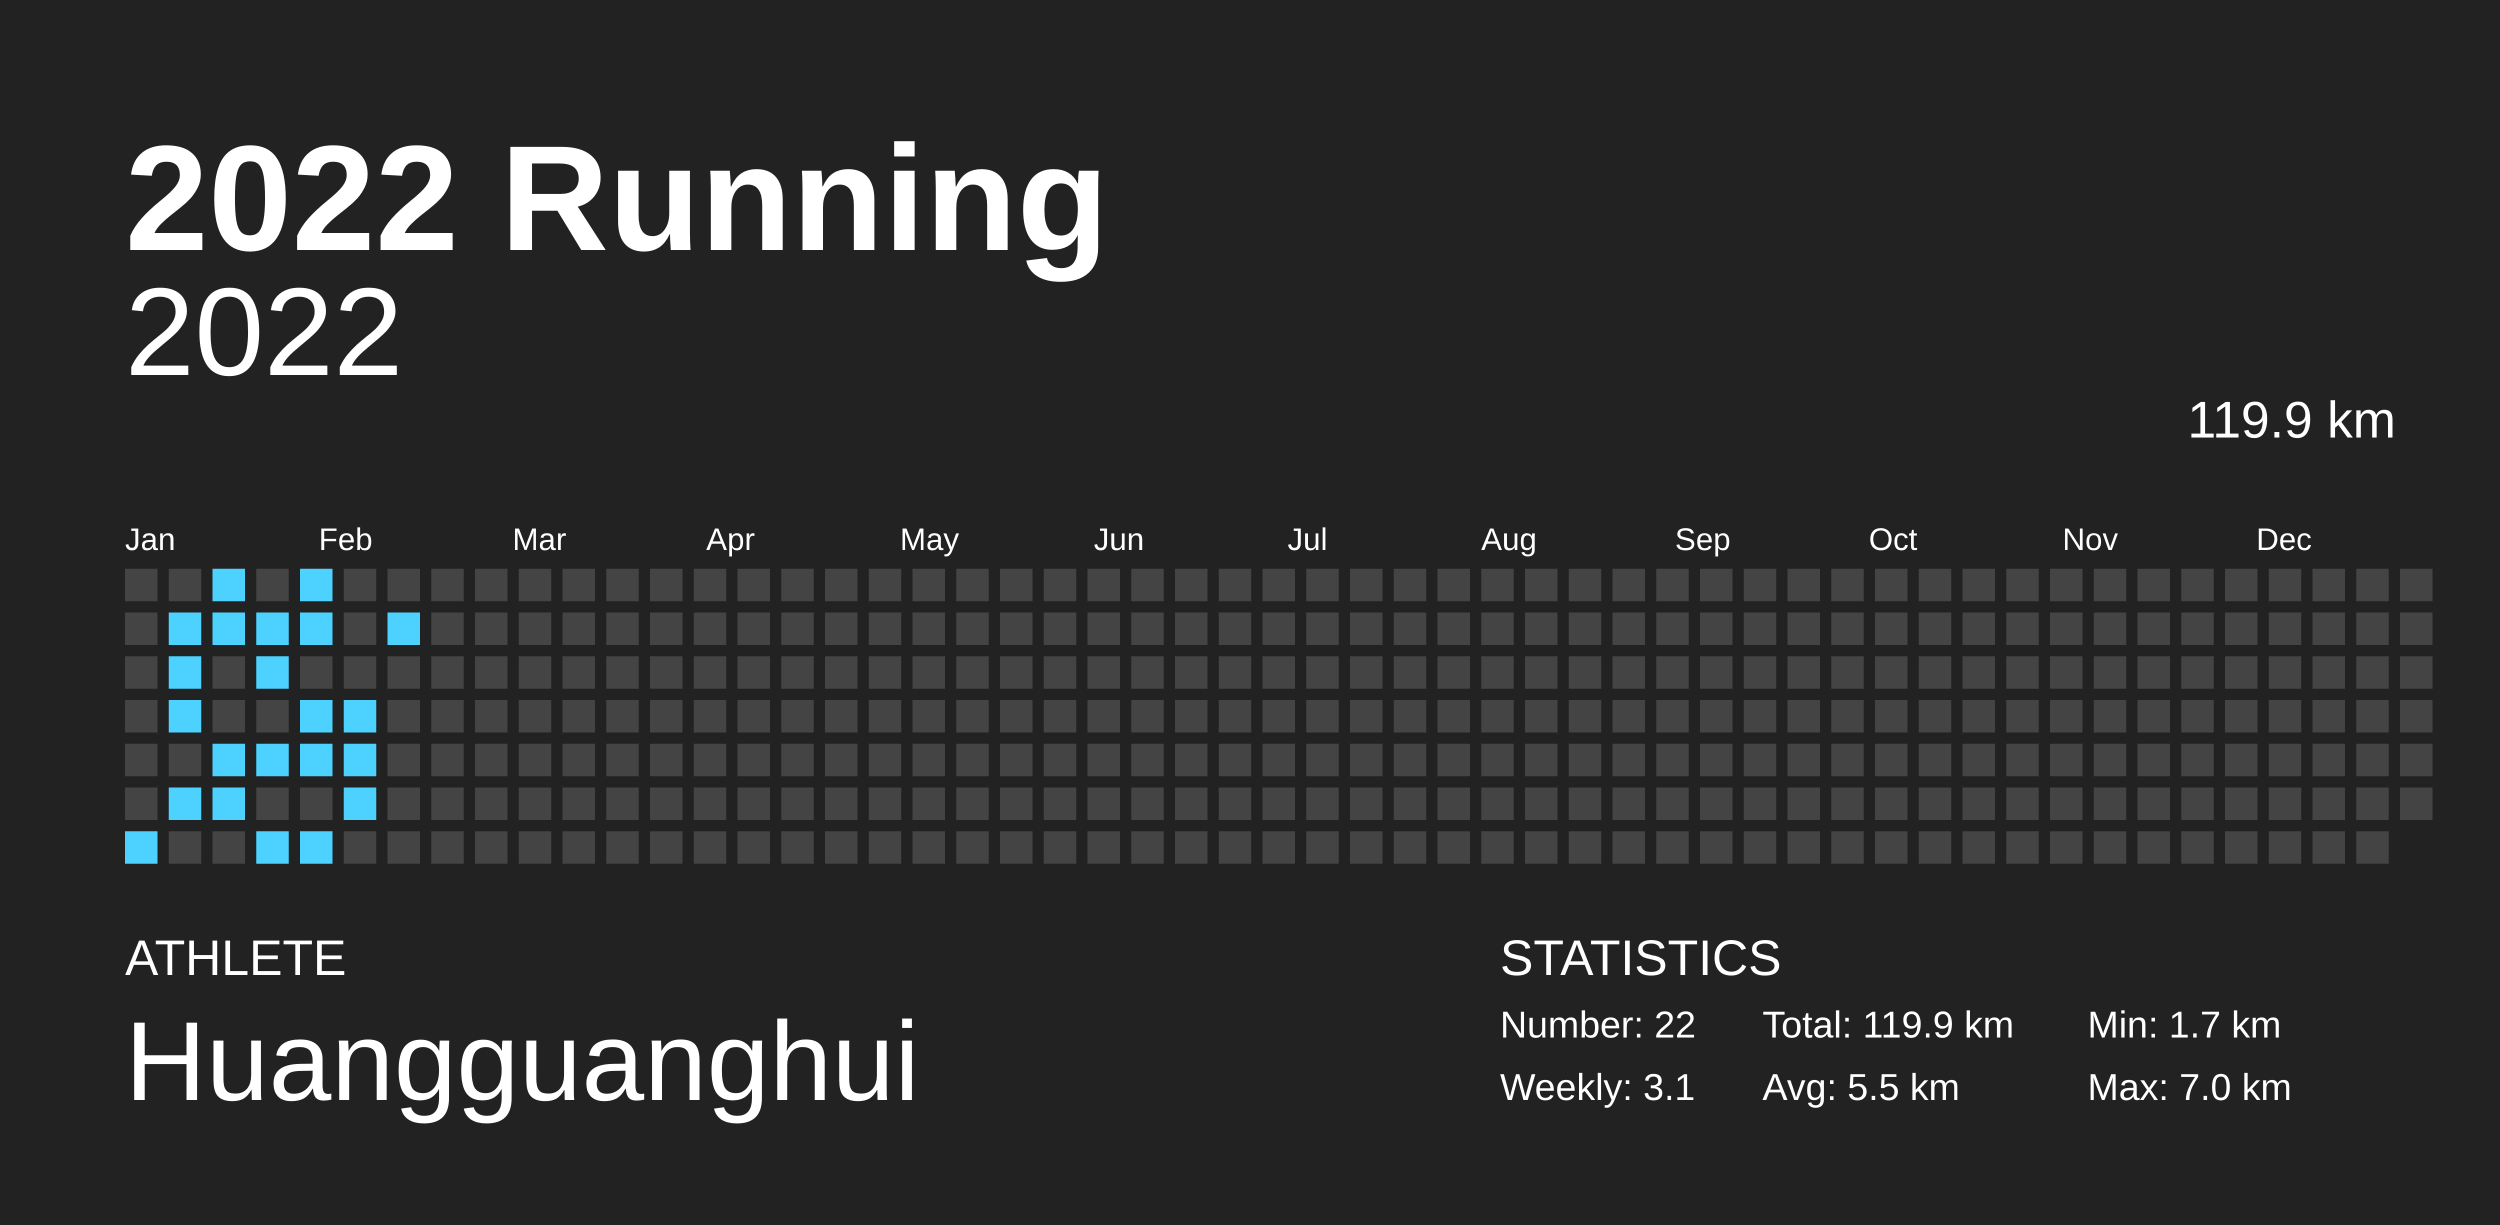
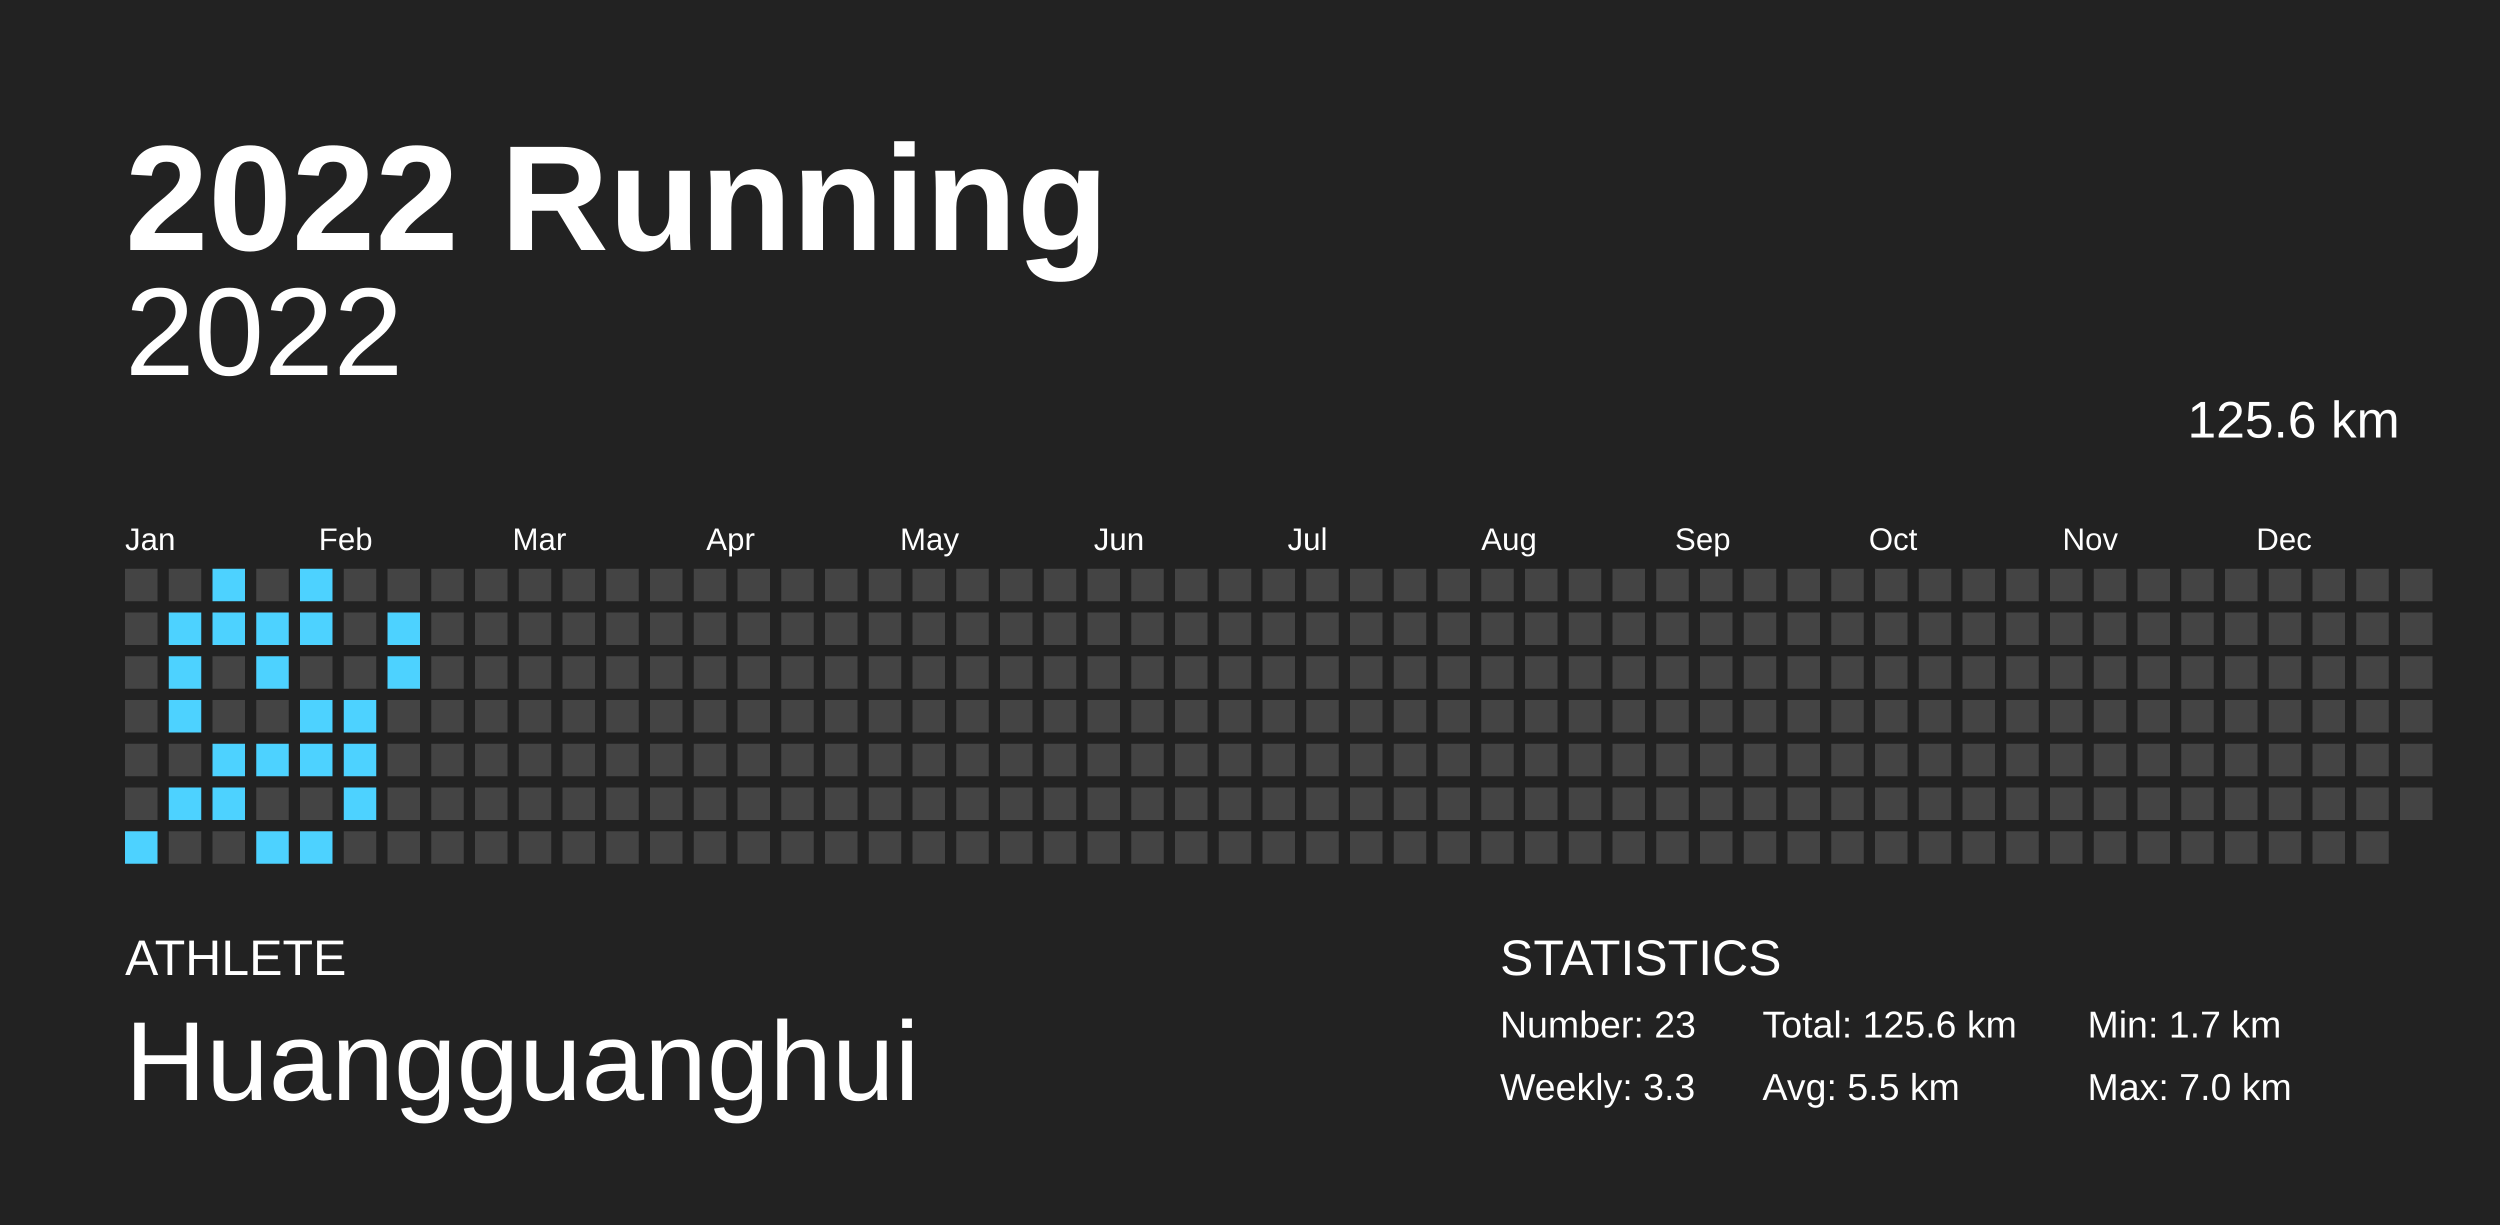
<svg xmlns="http://www.w3.org/2000/svg" baseProfile="full" height="98mm" version="1.1" viewBox="0,0,200,98" width="200mm">
  <defs />
  <rect fill="#222222" height="98" width="200" x="0" y="0" />
  <text fill="#FFFFFF" style="font-size:12px; font-family:Arial; font-weight:bold;" x="10" y="20">2022 Running</text>
  <text fill="#FFFFFF" style="font-size:4px; font-family:Arial" x="10" y="78">ATHLETE</text>
  <text fill="#FFFFFF" style="font-size:9px; font-family:Arial" x="10" y="88">Huangguanghui</text>
  <text fill="#FFFFFF" style="font-size:4px; font-family:Arial" x="120" y="78">STATISTICS</text>
-   <text fill="#FFFFFF" style="font-size:3px; font-family:Arial" x="120" y="83">Number: 22</text>
-   <text fill="#FFFFFF" style="font-size:3px; font-family:Arial" x="120" y="88">Weekly: 3.1</text>
-   <text fill="#FFFFFF" style="font-size:3px; font-family:Arial" x="141" y="83">Total: 119.9 km</text>
+   <text fill="#FFFFFF" style="font-size:3px; font-family:Arial" x="120" y="83">Number: 23</text>
+   <text fill="#FFFFFF" style="font-size:3px; font-family:Arial" x="120" y="88">Weekly: 3.3</text>
+   <text fill="#FFFFFF" style="font-size:3px; font-family:Arial" x="141" y="83">Total: 125.6 km</text>
  <text fill="#FFFFFF" style="font-size:3px; font-family:Arial" x="141" y="88">Avg: 5.5 km</text>
  <text fill="#FFFFFF" style="font-size:3px; font-family:Arial" x="167" y="83">Min: 1.7 km</text>
  <text fill="#FFFFFF" style="font-size:3px; font-family:Arial" x="167" y="88">Max: 7.0 km</text>
  <text alignment-baseline="hanging" fill="#FFFFFF" style="font-size:10.0px; font-family:Arial;" x="10" y="30">2022</text>
-   <text alignment-baseline="hanging" fill="#FFFFFF" style="font-size:4.125px; font-family:Arial;" x="175" y="35">119.9 km</text>
+   <text alignment-baseline="hanging" fill="#FFFFFF" style="font-size:4.125px; font-family:Arial;" x="175" y="35">125.6 km</text>
  <text fill="#FFFFFF" style="font-size:2.5px; font-family:Arial" x="10.0" y="44">Jan</text>
  <text fill="#FFFFFF" style="font-size:2.5px; font-family:Arial" x="25.5" y="44">Feb</text>
  <text fill="#FFFFFF" style="font-size:2.5px; font-family:Arial" x="41.0" y="44">Mar</text>
  <text fill="#FFFFFF" style="font-size:2.5px; font-family:Arial" x="56.5" y="44">Apr</text>
  <text fill="#FFFFFF" style="font-size:2.5px; font-family:Arial" x="72.0" y="44">May</text>
  <text fill="#FFFFFF" style="font-size:2.5px; font-family:Arial" x="87.5" y="44">Jun</text>
  <text fill="#FFFFFF" style="font-size:2.5px; font-family:Arial" x="103.0" y="44">Jul</text>
  <text fill="#FFFFFF" style="font-size:2.5px; font-family:Arial" x="118.5" y="44">Aug</text>
  <text fill="#FFFFFF" style="font-size:2.5px; font-family:Arial" x="134.0" y="44">Sep</text>
  <text fill="#FFFFFF" style="font-size:2.5px; font-family:Arial" x="149.5" y="44">Oct</text>
  <text fill="#FFFFFF" style="font-size:2.5px; font-family:Arial" x="165.0" y="44">Nov</text>
  <text fill="#FFFFFF" style="font-size:2.5px; font-family:Arial" x="180.5" y="44">Dec</text>
  <rect fill="#444444" height="2.6" width="2.6" x="10.0" y="45.5" />
  <rect fill="#444444" height="2.6" width="2.6" x="10.0" y="49.0" />
  <rect fill="#444444" height="2.6" width="2.6" x="10.0" y="52.5" />
  <rect fill="#444444" height="2.6" width="2.6" x="10.0" y="56.0" />
  <rect fill="#444444" height="2.6" width="2.6" x="10.0" y="59.5" />
  <rect fill="#444444" height="2.6" width="2.6" x="10.0" y="63.0" />
  <rect fill="#4dd2ff" height="2.6" width="2.6" x="10.0" y="66.5" />
  <rect fill="#444444" height="2.6" width="2.6" x="13.5" y="45.5" />
  <rect fill="#4dd2ff" height="2.6" width="2.6" x="13.5" y="49.0" />
  <rect fill="#4dd2ff" height="2.6" width="2.6" x="13.5" y="52.5" />
  <rect fill="#4dd2ff" height="2.6" width="2.6" x="13.5" y="56.0" />
  <rect fill="#444444" height="2.6" width="2.6" x="13.5" y="59.5" />
  <rect fill="#4dd2ff" height="2.6" width="2.6" x="13.5" y="63.0" />
  <rect fill="#444444" height="2.6" width="2.6" x="13.5" y="66.5" />
  <rect fill="#4dd2ff" height="2.6" width="2.6" x="17.0" y="45.5" />
  <rect fill="#4dd2ff" height="2.6" width="2.6" x="17.0" y="49.0" />
  <rect fill="#444444" height="2.6" width="2.6" x="17.0" y="52.5" />
  <rect fill="#444444" height="2.6" width="2.6" x="17.0" y="56.0" />
  <rect fill="#4dd2ff" height="2.6" width="2.6" x="17.0" y="59.5" />
  <rect fill="#4dd2ff" height="2.6" width="2.6" x="17.0" y="63.0" />
  <rect fill="#444444" height="2.6" width="2.6" x="17.0" y="66.5" />
  <rect fill="#444444" height="2.6" width="2.6" x="20.5" y="45.5" />
  <rect fill="#4dd2ff" height="2.6" width="2.6" x="20.5" y="49.0" />
  <rect fill="#4dd2ff" height="2.6" width="2.6" x="20.5" y="52.5" />
  <rect fill="#444444" height="2.6" width="2.6" x="20.5" y="56.0" />
  <rect fill="#4dd2ff" height="2.6" width="2.6" x="20.5" y="59.5" />
  <rect fill="#444444" height="2.6" width="2.6" x="20.5" y="63.0" />
  <rect fill="#4dd2ff" height="2.6" width="2.6" x="20.5" y="66.5" />
  <rect fill="#4dd2ff" height="2.6" width="2.6" x="24.0" y="45.5" />
  <rect fill="#4dd2ff" height="2.6" width="2.6" x="24.0" y="49.0" />
  <rect fill="#444444" height="2.6" width="2.6" x="24.0" y="52.5" />
  <rect fill="#4dd2ff" height="2.6" width="2.6" x="24.0" y="56.0" />
  <rect fill="#4dd2ff" height="2.6" width="2.6" x="24.0" y="59.5" />
  <rect fill="#444444" height="2.6" width="2.6" x="24.0" y="63.0" />
  <rect fill="#4dd2ff" height="2.6" width="2.6" x="24.0" y="66.5" />
  <rect fill="#444444" height="2.6" width="2.6" x="27.5" y="45.5" />
  <rect fill="#444444" height="2.6" width="2.6" x="27.5" y="49.0" />
  <rect fill="#444444" height="2.6" width="2.6" x="27.5" y="52.5" />
  <rect fill="#4dd2ff" height="2.6" width="2.6" x="27.5" y="56.0" />
  <rect fill="#4dd2ff" height="2.6" width="2.6" x="27.5" y="59.5" />
  <rect fill="#4dd2ff" height="2.6" width="2.6" x="27.5" y="63.0" />
  <rect fill="#444444" height="2.6" width="2.6" x="27.5" y="66.5" />
  <rect fill="#444444" height="2.6" width="2.6" x="31.0" y="45.5" />
  <rect fill="#4dd2ff" height="2.6" width="2.6" x="31.0" y="49.0" />
-   <rect fill="#444444" height="2.6" width="2.6" x="31.0" y="52.5" />
+   <rect fill="#4dd2ff" height="2.6" width="2.6" x="31.0" y="52.5" />
  <rect fill="#444444" height="2.6" width="2.6" x="31.0" y="56.0" />
  <rect fill="#444444" height="2.6" width="2.6" x="31.0" y="59.5" />
  <rect fill="#444444" height="2.6" width="2.6" x="31.0" y="63.0" />
  <rect fill="#444444" height="2.6" width="2.6" x="31.0" y="66.5" />
  <rect fill="#444444" height="2.6" width="2.6" x="34.5" y="45.5" />
  <rect fill="#444444" height="2.6" width="2.6" x="34.5" y="49.0" />
  <rect fill="#444444" height="2.6" width="2.6" x="34.5" y="52.5" />
  <rect fill="#444444" height="2.6" width="2.6" x="34.5" y="56.0" />
  <rect fill="#444444" height="2.6" width="2.6" x="34.5" y="59.5" />
  <rect fill="#444444" height="2.6" width="2.6" x="34.5" y="63.0" />
  <rect fill="#444444" height="2.6" width="2.6" x="34.5" y="66.5" />
  <rect fill="#444444" height="2.6" width="2.6" x="38.0" y="45.5" />
  <rect fill="#444444" height="2.6" width="2.6" x="38.0" y="49.0" />
  <rect fill="#444444" height="2.6" width="2.6" x="38.0" y="52.5" />
  <rect fill="#444444" height="2.6" width="2.6" x="38.0" y="56.0" />
  <rect fill="#444444" height="2.6" width="2.6" x="38.0" y="59.5" />
  <rect fill="#444444" height="2.6" width="2.6" x="38.0" y="63.0" />
  <rect fill="#444444" height="2.6" width="2.6" x="38.0" y="66.5" />
  <rect fill="#444444" height="2.6" width="2.6" x="41.5" y="45.5" />
  <rect fill="#444444" height="2.6" width="2.6" x="41.5" y="49.0" />
  <rect fill="#444444" height="2.6" width="2.6" x="41.5" y="52.5" />
  <rect fill="#444444" height="2.6" width="2.6" x="41.5" y="56.0" />
  <rect fill="#444444" height="2.6" width="2.6" x="41.5" y="59.5" />
  <rect fill="#444444" height="2.6" width="2.6" x="41.5" y="63.0" />
  <rect fill="#444444" height="2.6" width="2.6" x="41.5" y="66.5" />
  <rect fill="#444444" height="2.6" width="2.6" x="45.0" y="45.5" />
  <rect fill="#444444" height="2.6" width="2.6" x="45.0" y="49.0" />
  <rect fill="#444444" height="2.6" width="2.6" x="45.0" y="52.5" />
  <rect fill="#444444" height="2.6" width="2.6" x="45.0" y="56.0" />
  <rect fill="#444444" height="2.6" width="2.6" x="45.0" y="59.5" />
  <rect fill="#444444" height="2.6" width="2.6" x="45.0" y="63.0" />
  <rect fill="#444444" height="2.6" width="2.6" x="45.0" y="66.5" />
  <rect fill="#444444" height="2.6" width="2.6" x="48.5" y="45.5" />
  <rect fill="#444444" height="2.6" width="2.6" x="48.5" y="49.0" />
  <rect fill="#444444" height="2.6" width="2.6" x="48.5" y="52.5" />
  <rect fill="#444444" height="2.6" width="2.6" x="48.5" y="56.0" />
  <rect fill="#444444" height="2.6" width="2.6" x="48.5" y="59.5" />
  <rect fill="#444444" height="2.6" width="2.6" x="48.5" y="63.0" />
  <rect fill="#444444" height="2.6" width="2.6" x="48.5" y="66.5" />
  <rect fill="#444444" height="2.6" width="2.6" x="52.0" y="45.5" />
  <rect fill="#444444" height="2.6" width="2.6" x="52.0" y="49.0" />
  <rect fill="#444444" height="2.6" width="2.6" x="52.0" y="52.5" />
  <rect fill="#444444" height="2.6" width="2.6" x="52.0" y="56.0" />
  <rect fill="#444444" height="2.6" width="2.6" x="52.0" y="59.5" />
  <rect fill="#444444" height="2.6" width="2.6" x="52.0" y="63.0" />
  <rect fill="#444444" height="2.6" width="2.6" x="52.0" y="66.5" />
  <rect fill="#444444" height="2.6" width="2.6" x="55.5" y="45.5" />
  <rect fill="#444444" height="2.6" width="2.6" x="55.5" y="49.0" />
  <rect fill="#444444" height="2.6" width="2.6" x="55.5" y="52.5" />
  <rect fill="#444444" height="2.6" width="2.6" x="55.5" y="56.0" />
  <rect fill="#444444" height="2.6" width="2.6" x="55.5" y="59.5" />
  <rect fill="#444444" height="2.6" width="2.6" x="55.5" y="63.0" />
  <rect fill="#444444" height="2.6" width="2.6" x="55.5" y="66.5" />
  <rect fill="#444444" height="2.6" width="2.6" x="59.0" y="45.5" />
  <rect fill="#444444" height="2.6" width="2.6" x="59.0" y="49.0" />
  <rect fill="#444444" height="2.6" width="2.6" x="59.0" y="52.5" />
  <rect fill="#444444" height="2.6" width="2.6" x="59.0" y="56.0" />
  <rect fill="#444444" height="2.6" width="2.6" x="59.0" y="59.5" />
  <rect fill="#444444" height="2.6" width="2.6" x="59.0" y="63.0" />
  <rect fill="#444444" height="2.6" width="2.6" x="59.0" y="66.5" />
  <rect fill="#444444" height="2.6" width="2.6" x="62.5" y="45.5" />
  <rect fill="#444444" height="2.6" width="2.6" x="62.5" y="49.0" />
  <rect fill="#444444" height="2.6" width="2.6" x="62.5" y="52.5" />
  <rect fill="#444444" height="2.6" width="2.6" x="62.5" y="56.0" />
  <rect fill="#444444" height="2.6" width="2.6" x="62.5" y="59.5" />
  <rect fill="#444444" height="2.6" width="2.6" x="62.5" y="63.0" />
  <rect fill="#444444" height="2.6" width="2.6" x="62.5" y="66.5" />
  <rect fill="#444444" height="2.6" width="2.6" x="66.0" y="45.5" />
  <rect fill="#444444" height="2.6" width="2.6" x="66.0" y="49.0" />
  <rect fill="#444444" height="2.6" width="2.6" x="66.0" y="52.5" />
  <rect fill="#444444" height="2.6" width="2.6" x="66.0" y="56.0" />
  <rect fill="#444444" height="2.6" width="2.6" x="66.0" y="59.5" />
  <rect fill="#444444" height="2.6" width="2.6" x="66.0" y="63.0" />
  <rect fill="#444444" height="2.6" width="2.6" x="66.0" y="66.5" />
  <rect fill="#444444" height="2.6" width="2.6" x="69.5" y="45.5" />
  <rect fill="#444444" height="2.6" width="2.6" x="69.5" y="49.0" />
  <rect fill="#444444" height="2.6" width="2.6" x="69.5" y="52.5" />
  <rect fill="#444444" height="2.6" width="2.6" x="69.5" y="56.0" />
  <rect fill="#444444" height="2.6" width="2.6" x="69.5" y="59.5" />
  <rect fill="#444444" height="2.6" width="2.6" x="69.5" y="63.0" />
  <rect fill="#444444" height="2.6" width="2.6" x="69.5" y="66.5" />
  <rect fill="#444444" height="2.6" width="2.6" x="73.0" y="45.5" />
  <rect fill="#444444" height="2.6" width="2.6" x="73.0" y="49.0" />
  <rect fill="#444444" height="2.6" width="2.6" x="73.0" y="52.5" />
  <rect fill="#444444" height="2.6" width="2.6" x="73.0" y="56.0" />
  <rect fill="#444444" height="2.6" width="2.6" x="73.0" y="59.5" />
  <rect fill="#444444" height="2.6" width="2.6" x="73.0" y="63.0" />
  <rect fill="#444444" height="2.6" width="2.6" x="73.0" y="66.5" />
  <rect fill="#444444" height="2.6" width="2.6" x="76.5" y="45.5" />
  <rect fill="#444444" height="2.6" width="2.6" x="76.5" y="49.0" />
  <rect fill="#444444" height="2.6" width="2.6" x="76.5" y="52.5" />
  <rect fill="#444444" height="2.6" width="2.6" x="76.5" y="56.0" />
  <rect fill="#444444" height="2.6" width="2.6" x="76.5" y="59.5" />
  <rect fill="#444444" height="2.6" width="2.6" x="76.5" y="63.0" />
  <rect fill="#444444" height="2.6" width="2.6" x="76.5" y="66.5" />
  <rect fill="#444444" height="2.6" width="2.6" x="80.0" y="45.5" />
  <rect fill="#444444" height="2.6" width="2.6" x="80.0" y="49.0" />
  <rect fill="#444444" height="2.6" width="2.6" x="80.0" y="52.5" />
  <rect fill="#444444" height="2.6" width="2.6" x="80.0" y="56.0" />
  <rect fill="#444444" height="2.6" width="2.6" x="80.0" y="59.5" />
  <rect fill="#444444" height="2.6" width="2.6" x="80.0" y="63.0" />
  <rect fill="#444444" height="2.6" width="2.6" x="80.0" y="66.5" />
  <rect fill="#444444" height="2.6" width="2.6" x="83.5" y="45.5" />
  <rect fill="#444444" height="2.6" width="2.6" x="83.5" y="49.0" />
  <rect fill="#444444" height="2.6" width="2.6" x="83.5" y="52.5" />
  <rect fill="#444444" height="2.6" width="2.6" x="83.5" y="56.0" />
  <rect fill="#444444" height="2.6" width="2.6" x="83.5" y="59.5" />
  <rect fill="#444444" height="2.6" width="2.6" x="83.5" y="63.0" />
  <rect fill="#444444" height="2.6" width="2.6" x="83.5" y="66.5" />
  <rect fill="#444444" height="2.6" width="2.6" x="87.0" y="45.5" />
  <rect fill="#444444" height="2.6" width="2.6" x="87.0" y="49.0" />
  <rect fill="#444444" height="2.6" width="2.6" x="87.0" y="52.5" />
  <rect fill="#444444" height="2.6" width="2.6" x="87.0" y="56.0" />
  <rect fill="#444444" height="2.6" width="2.6" x="87.0" y="59.5" />
  <rect fill="#444444" height="2.6" width="2.6" x="87.0" y="63.0" />
  <rect fill="#444444" height="2.6" width="2.6" x="87.0" y="66.5" />
  <rect fill="#444444" height="2.6" width="2.6" x="90.5" y="45.5" />
  <rect fill="#444444" height="2.6" width="2.6" x="90.5" y="49.0" />
  <rect fill="#444444" height="2.6" width="2.6" x="90.5" y="52.5" />
  <rect fill="#444444" height="2.6" width="2.6" x="90.5" y="56.0" />
  <rect fill="#444444" height="2.6" width="2.6" x="90.5" y="59.5" />
  <rect fill="#444444" height="2.6" width="2.6" x="90.5" y="63.0" />
  <rect fill="#444444" height="2.6" width="2.6" x="90.5" y="66.5" />
  <rect fill="#444444" height="2.6" width="2.6" x="94.0" y="45.5" />
  <rect fill="#444444" height="2.6" width="2.6" x="94.0" y="49.0" />
  <rect fill="#444444" height="2.6" width="2.6" x="94.0" y="52.5" />
  <rect fill="#444444" height="2.6" width="2.6" x="94.0" y="56.0" />
  <rect fill="#444444" height="2.6" width="2.6" x="94.0" y="59.5" />
  <rect fill="#444444" height="2.6" width="2.6" x="94.0" y="63.0" />
  <rect fill="#444444" height="2.6" width="2.6" x="94.0" y="66.5" />
  <rect fill="#444444" height="2.6" width="2.6" x="97.5" y="45.5" />
  <rect fill="#444444" height="2.6" width="2.6" x="97.5" y="49.0" />
  <rect fill="#444444" height="2.6" width="2.6" x="97.5" y="52.5" />
  <rect fill="#444444" height="2.6" width="2.6" x="97.5" y="56.0" />
  <rect fill="#444444" height="2.6" width="2.6" x="97.5" y="59.5" />
  <rect fill="#444444" height="2.6" width="2.6" x="97.5" y="63.0" />
  <rect fill="#444444" height="2.6" width="2.6" x="97.5" y="66.5" />
  <rect fill="#444444" height="2.6" width="2.6" x="101.0" y="45.5" />
  <rect fill="#444444" height="2.6" width="2.6" x="101.0" y="49.0" />
  <rect fill="#444444" height="2.6" width="2.6" x="101.0" y="52.5" />
  <rect fill="#444444" height="2.6" width="2.6" x="101.0" y="56.0" />
  <rect fill="#444444" height="2.6" width="2.6" x="101.0" y="59.5" />
  <rect fill="#444444" height="2.6" width="2.6" x="101.0" y="63.0" />
  <rect fill="#444444" height="2.6" width="2.6" x="101.0" y="66.5" />
  <rect fill="#444444" height="2.6" width="2.6" x="104.5" y="45.5" />
  <rect fill="#444444" height="2.6" width="2.6" x="104.5" y="49.0" />
  <rect fill="#444444" height="2.6" width="2.6" x="104.5" y="52.5" />
  <rect fill="#444444" height="2.6" width="2.6" x="104.5" y="56.0" />
  <rect fill="#444444" height="2.6" width="2.6" x="104.5" y="59.5" />
  <rect fill="#444444" height="2.6" width="2.6" x="104.5" y="63.0" />
  <rect fill="#444444" height="2.6" width="2.6" x="104.5" y="66.5" />
  <rect fill="#444444" height="2.6" width="2.6" x="108.0" y="45.5" />
  <rect fill="#444444" height="2.6" width="2.6" x="108.0" y="49.0" />
  <rect fill="#444444" height="2.6" width="2.6" x="108.0" y="52.5" />
  <rect fill="#444444" height="2.6" width="2.6" x="108.0" y="56.0" />
  <rect fill="#444444" height="2.6" width="2.6" x="108.0" y="59.5" />
  <rect fill="#444444" height="2.6" width="2.6" x="108.0" y="63.0" />
  <rect fill="#444444" height="2.6" width="2.6" x="108.0" y="66.5" />
  <rect fill="#444444" height="2.6" width="2.6" x="111.5" y="45.5" />
  <rect fill="#444444" height="2.6" width="2.6" x="111.5" y="49.0" />
  <rect fill="#444444" height="2.6" width="2.6" x="111.5" y="52.5" />
  <rect fill="#444444" height="2.6" width="2.6" x="111.5" y="56.0" />
  <rect fill="#444444" height="2.6" width="2.6" x="111.5" y="59.5" />
  <rect fill="#444444" height="2.6" width="2.6" x="111.5" y="63.0" />
  <rect fill="#444444" height="2.6" width="2.6" x="111.5" y="66.5" />
  <rect fill="#444444" height="2.6" width="2.6" x="115.0" y="45.5" />
  <rect fill="#444444" height="2.6" width="2.6" x="115.0" y="49.0" />
  <rect fill="#444444" height="2.6" width="2.6" x="115.0" y="52.5" />
  <rect fill="#444444" height="2.6" width="2.6" x="115.0" y="56.0" />
  <rect fill="#444444" height="2.6" width="2.6" x="115.0" y="59.5" />
  <rect fill="#444444" height="2.6" width="2.6" x="115.0" y="63.0" />
  <rect fill="#444444" height="2.6" width="2.6" x="115.0" y="66.5" />
  <rect fill="#444444" height="2.6" width="2.6" x="118.5" y="45.5" />
  <rect fill="#444444" height="2.6" width="2.6" x="118.5" y="49.0" />
  <rect fill="#444444" height="2.6" width="2.6" x="118.5" y="52.5" />
  <rect fill="#444444" height="2.6" width="2.6" x="118.5" y="56.0" />
  <rect fill="#444444" height="2.6" width="2.6" x="118.5" y="59.5" />
  <rect fill="#444444" height="2.6" width="2.6" x="118.5" y="63.0" />
  <rect fill="#444444" height="2.6" width="2.6" x="118.5" y="66.5" />
  <rect fill="#444444" height="2.6" width="2.6" x="122.0" y="45.5" />
  <rect fill="#444444" height="2.6" width="2.6" x="122.0" y="49.0" />
  <rect fill="#444444" height="2.6" width="2.6" x="122.0" y="52.5" />
  <rect fill="#444444" height="2.6" width="2.6" x="122.0" y="56.0" />
  <rect fill="#444444" height="2.6" width="2.6" x="122.0" y="59.5" />
  <rect fill="#444444" height="2.6" width="2.6" x="122.0" y="63.0" />
  <rect fill="#444444" height="2.6" width="2.6" x="122.0" y="66.5" />
  <rect fill="#444444" height="2.6" width="2.6" x="125.5" y="45.5" />
  <rect fill="#444444" height="2.6" width="2.6" x="125.5" y="49.0" />
  <rect fill="#444444" height="2.6" width="2.6" x="125.5" y="52.5" />
  <rect fill="#444444" height="2.6" width="2.6" x="125.5" y="56.0" />
  <rect fill="#444444" height="2.6" width="2.6" x="125.5" y="59.5" />
  <rect fill="#444444" height="2.6" width="2.6" x="125.5" y="63.0" />
  <rect fill="#444444" height="2.6" width="2.6" x="125.5" y="66.5" />
  <rect fill="#444444" height="2.6" width="2.6" x="129.0" y="45.5" />
  <rect fill="#444444" height="2.6" width="2.6" x="129.0" y="49.0" />
  <rect fill="#444444" height="2.6" width="2.6" x="129.0" y="52.5" />
  <rect fill="#444444" height="2.6" width="2.6" x="129.0" y="56.0" />
  <rect fill="#444444" height="2.6" width="2.6" x="129.0" y="59.5" />
  <rect fill="#444444" height="2.6" width="2.6" x="129.0" y="63.0" />
  <rect fill="#444444" height="2.6" width="2.6" x="129.0" y="66.5" />
  <rect fill="#444444" height="2.6" width="2.6" x="132.5" y="45.5" />
  <rect fill="#444444" height="2.6" width="2.6" x="132.5" y="49.0" />
  <rect fill="#444444" height="2.6" width="2.6" x="132.5" y="52.5" />
  <rect fill="#444444" height="2.6" width="2.6" x="132.5" y="56.0" />
  <rect fill="#444444" height="2.6" width="2.6" x="132.5" y="59.5" />
  <rect fill="#444444" height="2.6" width="2.6" x="132.5" y="63.0" />
  <rect fill="#444444" height="2.6" width="2.6" x="132.5" y="66.5" />
  <rect fill="#444444" height="2.6" width="2.6" x="136.0" y="45.5" />
  <rect fill="#444444" height="2.6" width="2.6" x="136.0" y="49.0" />
  <rect fill="#444444" height="2.6" width="2.6" x="136.0" y="52.5" />
  <rect fill="#444444" height="2.6" width="2.6" x="136.0" y="56.0" />
  <rect fill="#444444" height="2.6" width="2.6" x="136.0" y="59.5" />
  <rect fill="#444444" height="2.6" width="2.6" x="136.0" y="63.0" />
  <rect fill="#444444" height="2.6" width="2.6" x="136.0" y="66.5" />
  <rect fill="#444444" height="2.6" width="2.6" x="139.5" y="45.5" />
  <rect fill="#444444" height="2.6" width="2.6" x="139.5" y="49.0" />
  <rect fill="#444444" height="2.6" width="2.6" x="139.5" y="52.5" />
  <rect fill="#444444" height="2.6" width="2.6" x="139.5" y="56.0" />
  <rect fill="#444444" height="2.6" width="2.6" x="139.5" y="59.5" />
  <rect fill="#444444" height="2.6" width="2.6" x="139.5" y="63.0" />
  <rect fill="#444444" height="2.6" width="2.6" x="139.5" y="66.5" />
  <rect fill="#444444" height="2.6" width="2.6" x="143.0" y="45.5" />
  <rect fill="#444444" height="2.6" width="2.6" x="143.0" y="49.0" />
  <rect fill="#444444" height="2.6" width="2.6" x="143.0" y="52.5" />
  <rect fill="#444444" height="2.6" width="2.6" x="143.0" y="56.0" />
  <rect fill="#444444" height="2.6" width="2.6" x="143.0" y="59.5" />
  <rect fill="#444444" height="2.6" width="2.6" x="143.0" y="63.0" />
  <rect fill="#444444" height="2.6" width="2.6" x="143.0" y="66.5" />
  <rect fill="#444444" height="2.6" width="2.6" x="146.5" y="45.5" />
  <rect fill="#444444" height="2.6" width="2.6" x="146.5" y="49.0" />
  <rect fill="#444444" height="2.6" width="2.6" x="146.5" y="52.5" />
  <rect fill="#444444" height="2.6" width="2.6" x="146.5" y="56.0" />
  <rect fill="#444444" height="2.6" width="2.6" x="146.5" y="59.5" />
  <rect fill="#444444" height="2.6" width="2.6" x="146.5" y="63.0" />
  <rect fill="#444444" height="2.6" width="2.6" x="146.5" y="66.5" />
  <rect fill="#444444" height="2.6" width="2.6" x="150.0" y="45.5" />
  <rect fill="#444444" height="2.6" width="2.6" x="150.0" y="49.0" />
  <rect fill="#444444" height="2.6" width="2.6" x="150.0" y="52.5" />
  <rect fill="#444444" height="2.6" width="2.6" x="150.0" y="56.0" />
  <rect fill="#444444" height="2.6" width="2.6" x="150.0" y="59.5" />
  <rect fill="#444444" height="2.6" width="2.6" x="150.0" y="63.0" />
  <rect fill="#444444" height="2.6" width="2.6" x="150.0" y="66.5" />
  <rect fill="#444444" height="2.6" width="2.6" x="153.5" y="45.5" />
  <rect fill="#444444" height="2.6" width="2.6" x="153.5" y="49.0" />
  <rect fill="#444444" height="2.6" width="2.6" x="153.5" y="52.5" />
  <rect fill="#444444" height="2.6" width="2.6" x="153.5" y="56.0" />
  <rect fill="#444444" height="2.6" width="2.6" x="153.5" y="59.5" />
  <rect fill="#444444" height="2.6" width="2.6" x="153.5" y="63.0" />
  <rect fill="#444444" height="2.6" width="2.6" x="153.5" y="66.5" />
  <rect fill="#444444" height="2.6" width="2.6" x="157.0" y="45.5" />
  <rect fill="#444444" height="2.6" width="2.6" x="157.0" y="49.0" />
  <rect fill="#444444" height="2.6" width="2.6" x="157.0" y="52.5" />
  <rect fill="#444444" height="2.6" width="2.6" x="157.0" y="56.0" />
  <rect fill="#444444" height="2.6" width="2.6" x="157.0" y="59.5" />
  <rect fill="#444444" height="2.6" width="2.6" x="157.0" y="63.0" />
  <rect fill="#444444" height="2.6" width="2.6" x="157.0" y="66.5" />
  <rect fill="#444444" height="2.6" width="2.6" x="160.5" y="45.5" />
  <rect fill="#444444" height="2.6" width="2.6" x="160.5" y="49.0" />
  <rect fill="#444444" height="2.6" width="2.6" x="160.5" y="52.5" />
  <rect fill="#444444" height="2.6" width="2.6" x="160.5" y="56.0" />
  <rect fill="#444444" height="2.6" width="2.6" x="160.5" y="59.5" />
  <rect fill="#444444" height="2.6" width="2.6" x="160.5" y="63.0" />
  <rect fill="#444444" height="2.6" width="2.6" x="160.5" y="66.5" />
  <rect fill="#444444" height="2.6" width="2.6" x="164.0" y="45.5" />
  <rect fill="#444444" height="2.6" width="2.6" x="164.0" y="49.0" />
  <rect fill="#444444" height="2.6" width="2.6" x="164.0" y="52.5" />
  <rect fill="#444444" height="2.6" width="2.6" x="164.0" y="56.0" />
  <rect fill="#444444" height="2.6" width="2.6" x="164.0" y="59.5" />
  <rect fill="#444444" height="2.6" width="2.6" x="164.0" y="63.0" />
  <rect fill="#444444" height="2.6" width="2.6" x="164.0" y="66.5" />
  <rect fill="#444444" height="2.6" width="2.6" x="167.5" y="45.5" />
  <rect fill="#444444" height="2.6" width="2.6" x="167.5" y="49.0" />
  <rect fill="#444444" height="2.6" width="2.6" x="167.5" y="52.5" />
  <rect fill="#444444" height="2.6" width="2.6" x="167.5" y="56.0" />
  <rect fill="#444444" height="2.6" width="2.6" x="167.5" y="59.5" />
  <rect fill="#444444" height="2.6" width="2.6" x="167.5" y="63.0" />
  <rect fill="#444444" height="2.6" width="2.6" x="167.5" y="66.5" />
  <rect fill="#444444" height="2.6" width="2.6" x="171.0" y="45.5" />
  <rect fill="#444444" height="2.6" width="2.6" x="171.0" y="49.0" />
  <rect fill="#444444" height="2.6" width="2.6" x="171.0" y="52.5" />
  <rect fill="#444444" height="2.6" width="2.6" x="171.0" y="56.0" />
  <rect fill="#444444" height="2.6" width="2.6" x="171.0" y="59.5" />
  <rect fill="#444444" height="2.6" width="2.6" x="171.0" y="63.0" />
  <rect fill="#444444" height="2.6" width="2.6" x="171.0" y="66.5" />
  <rect fill="#444444" height="2.6" width="2.6" x="174.5" y="45.5" />
  <rect fill="#444444" height="2.6" width="2.6" x="174.5" y="49.0" />
  <rect fill="#444444" height="2.6" width="2.6" x="174.5" y="52.5" />
  <rect fill="#444444" height="2.6" width="2.6" x="174.5" y="56.0" />
  <rect fill="#444444" height="2.6" width="2.6" x="174.5" y="59.5" />
  <rect fill="#444444" height="2.6" width="2.6" x="174.5" y="63.0" />
  <rect fill="#444444" height="2.6" width="2.6" x="174.5" y="66.5" />
  <rect fill="#444444" height="2.6" width="2.6" x="178.0" y="45.5" />
  <rect fill="#444444" height="2.6" width="2.6" x="178.0" y="49.0" />
  <rect fill="#444444" height="2.6" width="2.6" x="178.0" y="52.5" />
  <rect fill="#444444" height="2.6" width="2.6" x="178.0" y="56.0" />
  <rect fill="#444444" height="2.6" width="2.6" x="178.0" y="59.5" />
  <rect fill="#444444" height="2.6" width="2.6" x="178.0" y="63.0" />
  <rect fill="#444444" height="2.6" width="2.6" x="178.0" y="66.5" />
  <rect fill="#444444" height="2.6" width="2.6" x="181.5" y="45.5" />
  <rect fill="#444444" height="2.6" width="2.6" x="181.5" y="49.0" />
  <rect fill="#444444" height="2.6" width="2.6" x="181.5" y="52.5" />
  <rect fill="#444444" height="2.6" width="2.6" x="181.5" y="56.0" />
  <rect fill="#444444" height="2.6" width="2.6" x="181.5" y="59.5" />
  <rect fill="#444444" height="2.6" width="2.6" x="181.5" y="63.0" />
  <rect fill="#444444" height="2.6" width="2.6" x="181.5" y="66.5" />
  <rect fill="#444444" height="2.6" width="2.6" x="185.0" y="45.5" />
  <rect fill="#444444" height="2.6" width="2.6" x="185.0" y="49.0" />
  <rect fill="#444444" height="2.6" width="2.6" x="185.0" y="52.5" />
  <rect fill="#444444" height="2.6" width="2.6" x="185.0" y="56.0" />
  <rect fill="#444444" height="2.6" width="2.6" x="185.0" y="59.5" />
  <rect fill="#444444" height="2.6" width="2.6" x="185.0" y="63.0" />
  <rect fill="#444444" height="2.6" width="2.6" x="185.0" y="66.5" />
  <rect fill="#444444" height="2.6" width="2.6" x="188.5" y="45.5" />
  <rect fill="#444444" height="2.6" width="2.6" x="188.5" y="49.0" />
  <rect fill="#444444" height="2.6" width="2.6" x="188.5" y="52.5" />
  <rect fill="#444444" height="2.6" width="2.6" x="188.5" y="56.0" />
  <rect fill="#444444" height="2.6" width="2.6" x="188.5" y="59.5" />
  <rect fill="#444444" height="2.6" width="2.6" x="188.5" y="63.0" />
  <rect fill="#444444" height="2.6" width="2.6" x="188.5" y="66.5" />
  <rect fill="#444444" height="2.6" width="2.6" x="192.0" y="45.5" />
  <rect fill="#444444" height="2.6" width="2.6" x="192.0" y="49.0" />
  <rect fill="#444444" height="2.6" width="2.6" x="192.0" y="52.5" />
  <rect fill="#444444" height="2.6" width="2.6" x="192.0" y="56.0" />
  <rect fill="#444444" height="2.6" width="2.6" x="192.0" y="59.5" />
  <rect fill="#444444" height="2.6" width="2.6" x="192.0" y="63.0" />
</svg>
